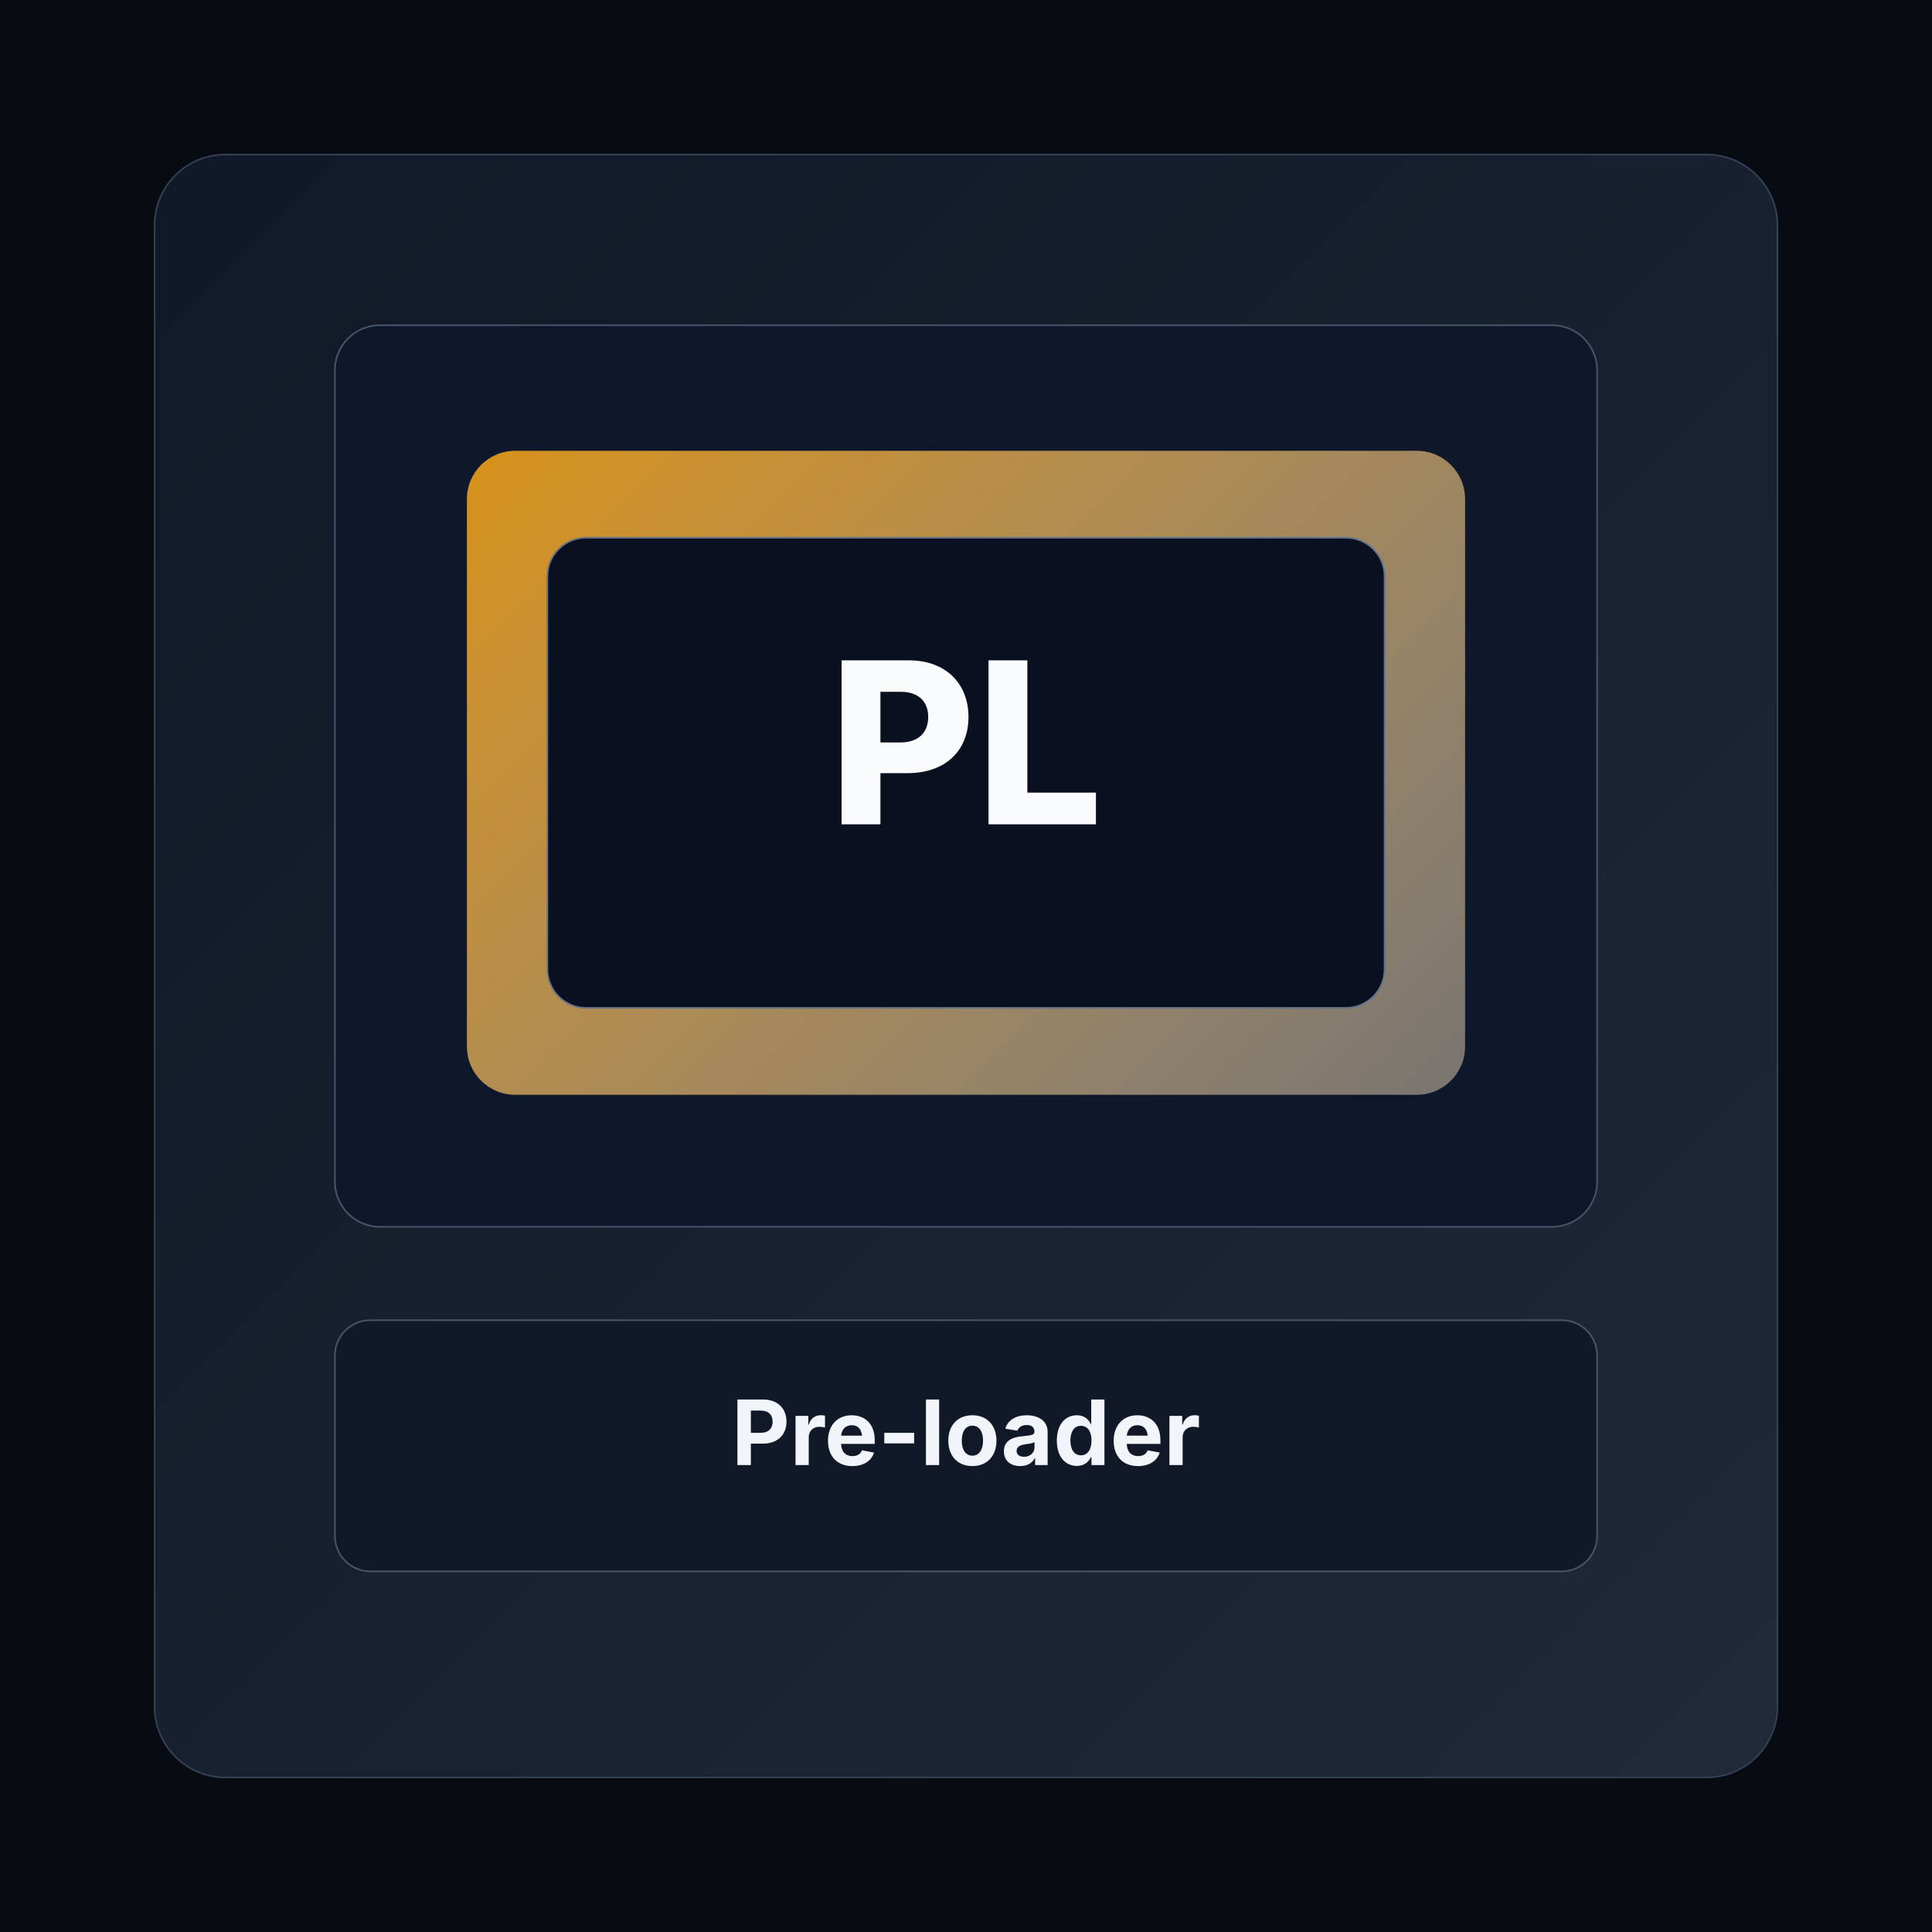
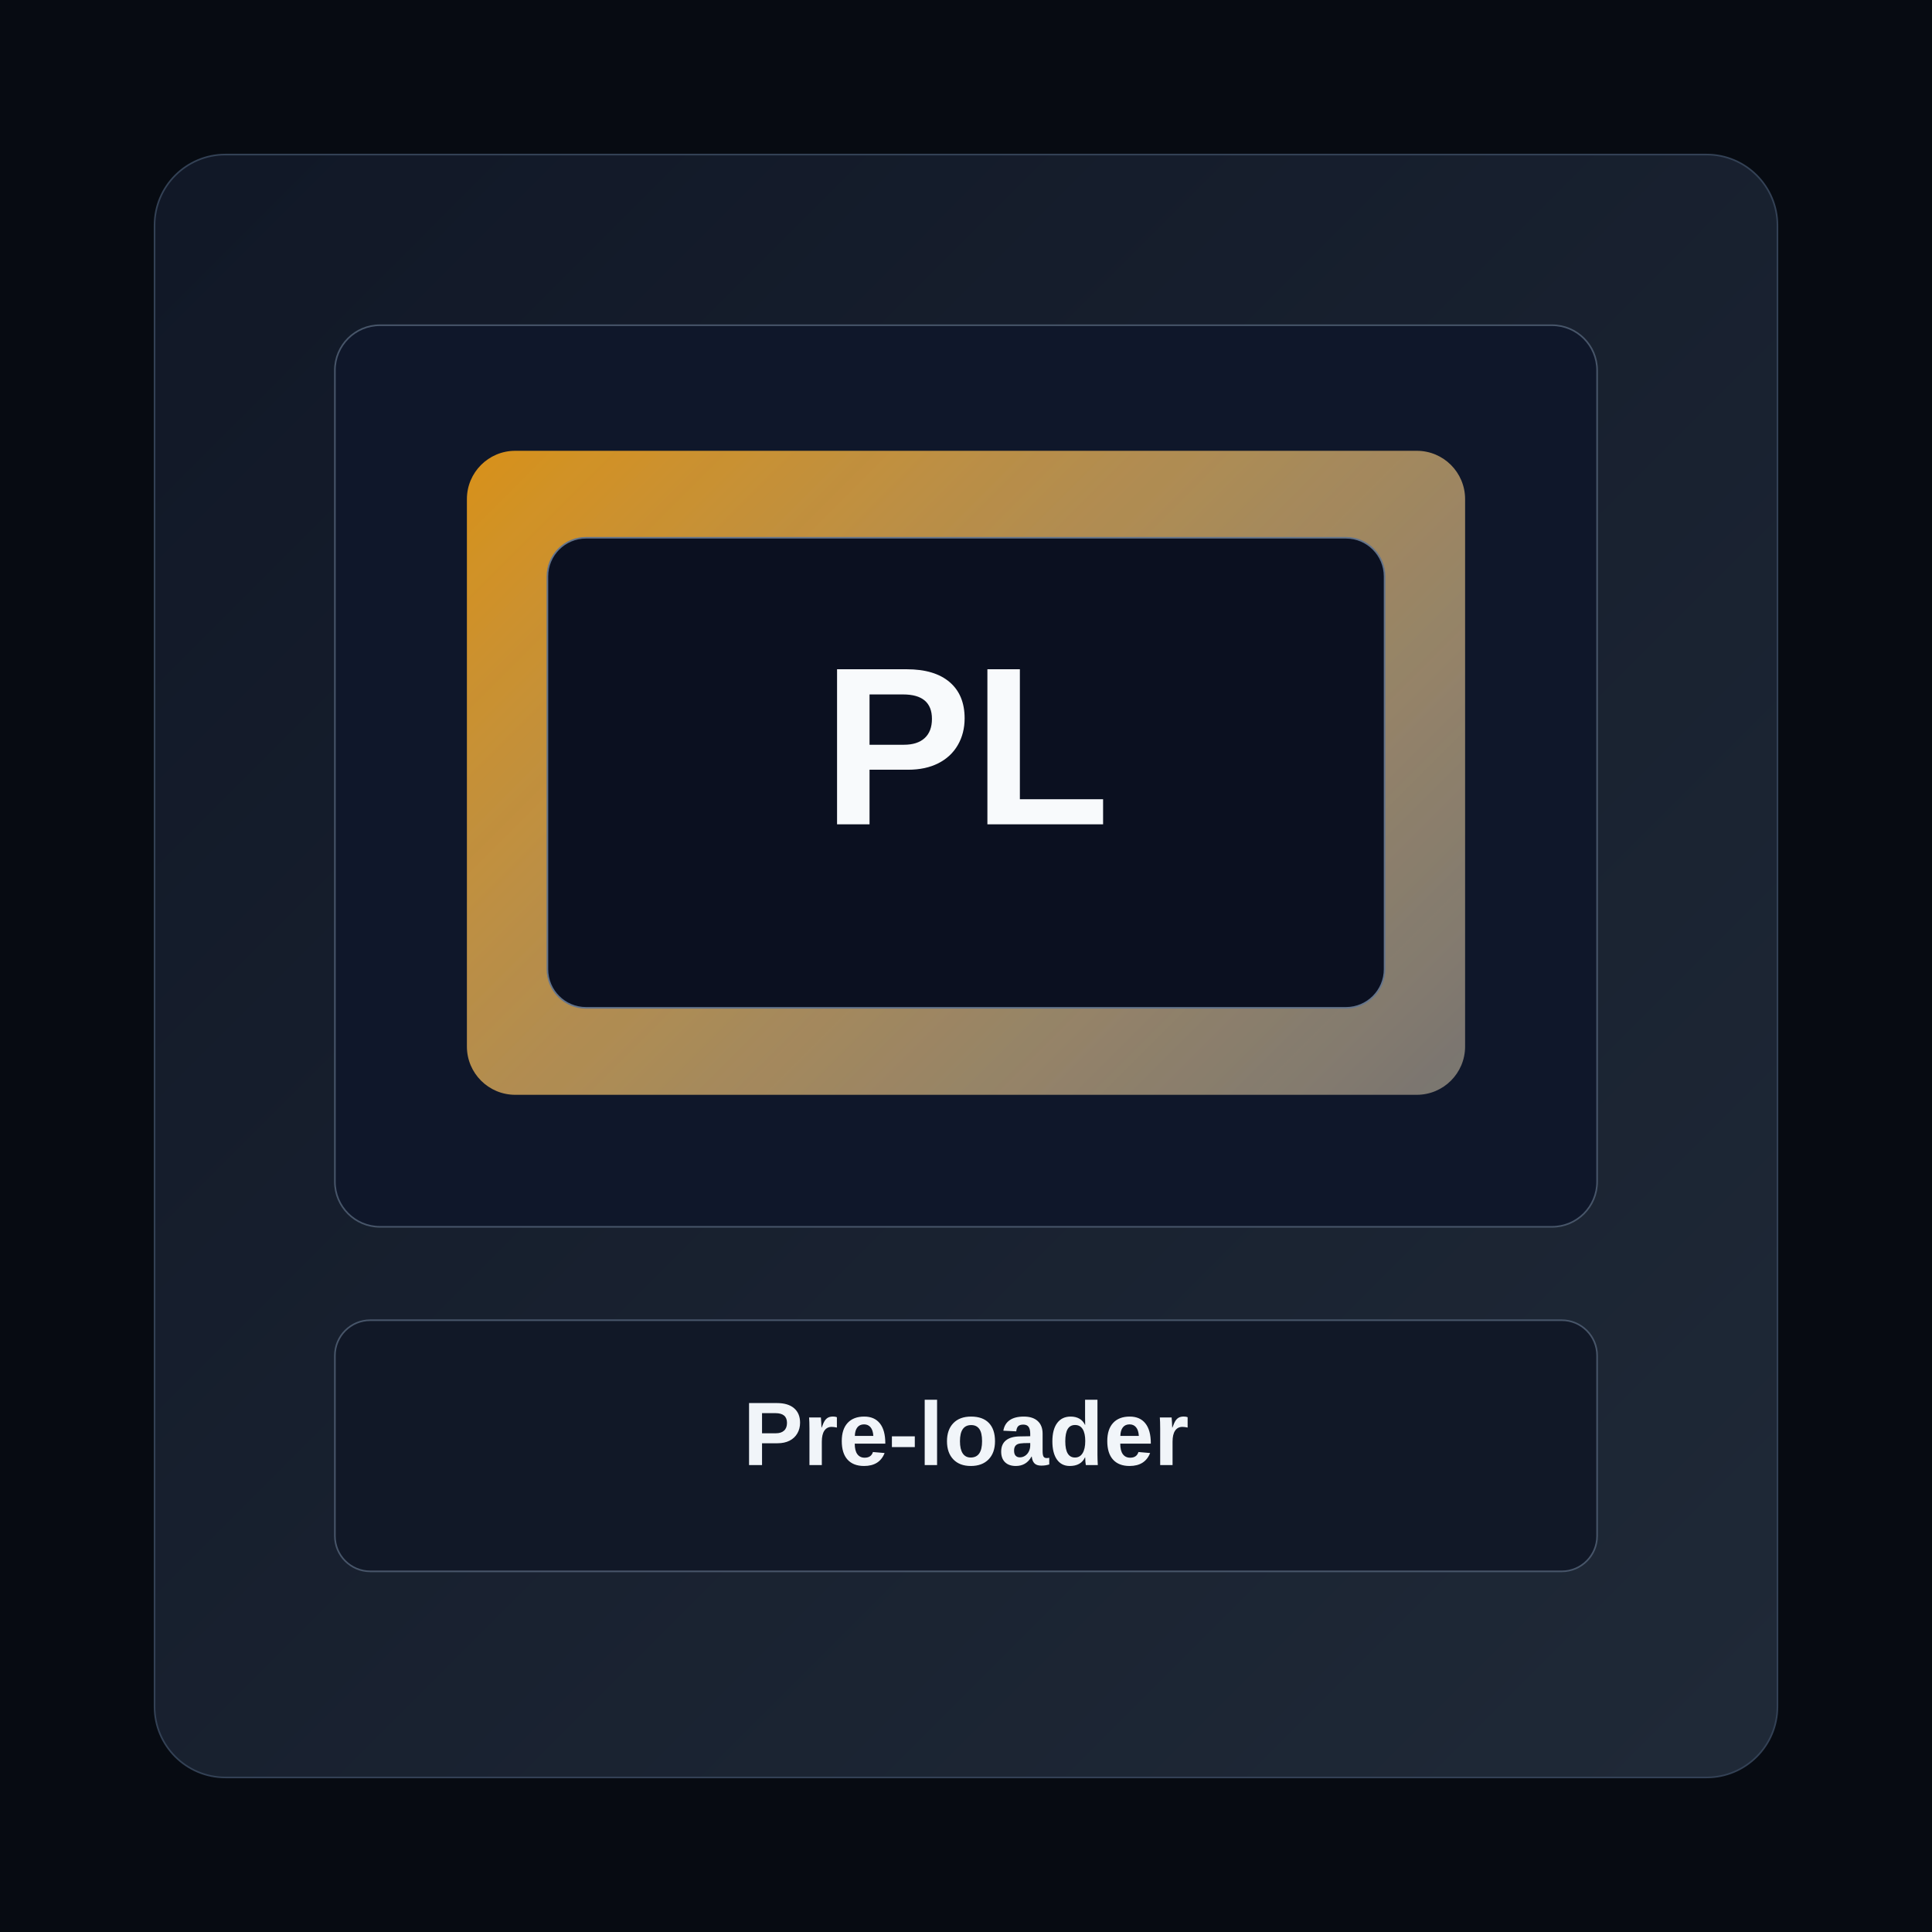
<svg xmlns="http://www.w3.org/2000/svg" width="1200" height="1200" viewBox="0 0 1200 1200" fill="none">
  <defs>
    <linearGradient id="bg" x1="120" y1="120" x2="1080" y2="1080" gradientUnits="userSpaceOnUse">
      <stop offset="0" stop-color="#111827" />
      <stop offset="1" stop-color="#1f2937" />
    </linearGradient>
    <linearGradient id="accent" x1="250" y1="250" x2="950" y2="950" gradientUnits="userSpaceOnUse">
      <stop offset="0" stop-color="#f59e0b" stop-opacity="1" />
      <stop offset="1" stop-color="#ffffff" stop-opacity="0.35" />
    </linearGradient>
  </defs>
  <rect width="1200" height="1200" fill="#070b12" />
  <rect x="96" y="96" width="1008" height="1008" rx="44" fill="url(#bg)" stroke="#334155" />
  <rect x="208" y="202" width="784" height="560" rx="28" fill="#0f172a" stroke="#475569" />
  <rect x="290" y="280" width="620" height="400" rx="30" fill="url(#accent)" opacity="0.9" />
  <rect x="340" y="334" width="520" height="292" rx="24" fill="#0b1020" stroke="#64748b" />
-   <text x="600" y="512" fill="#f8fafc" font-family="Inter, Arial, sans-serif" font-size="140" text-anchor="middle" font-weight="800">PL</text>
+   <text x="600" y="512" fill="#f8fafc" font-family="Poppins, Arial, sans-serif" font-size="140" text-anchor="middle" font-weight="800">PL</text>
  <rect x="208" y="820" width="784" height="156" rx="22" fill="#111827" stroke="#475569" />
-   <text x="600" y="910" fill="#f1f5f9" font-family="Inter, Arial, sans-serif" font-size="56" text-anchor="middle" font-weight="700">Pre-loader</text>
+   <text x="600" y="910" fill="#f1f5f9" font-family="Poppins, Arial, sans-serif" font-size="56" text-anchor="middle" font-weight="700">Pre-loader</text>
</svg>
